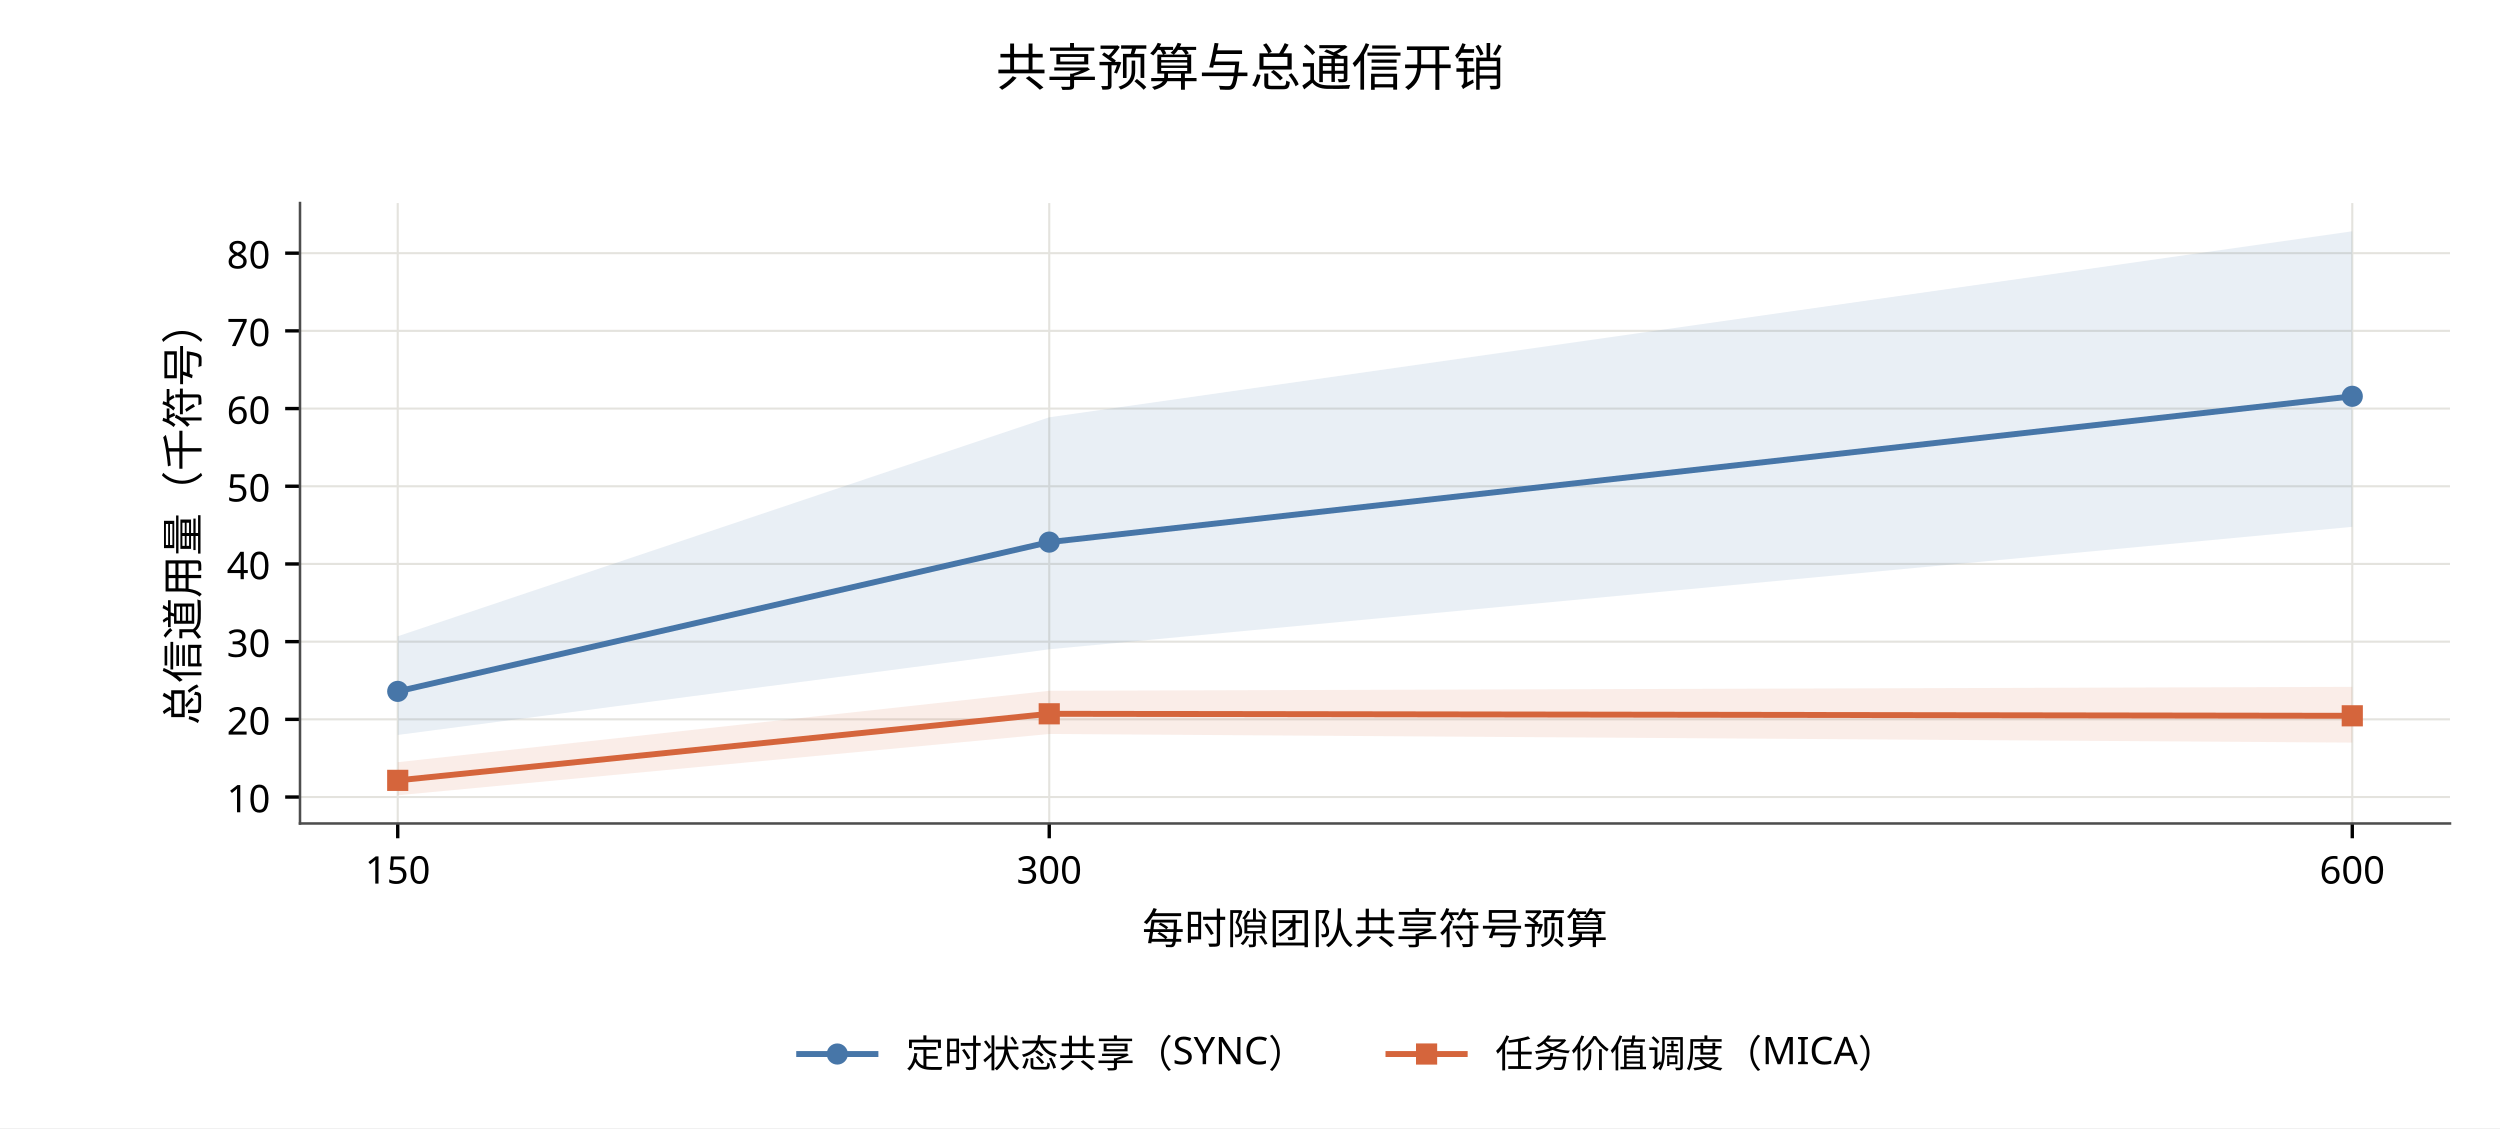
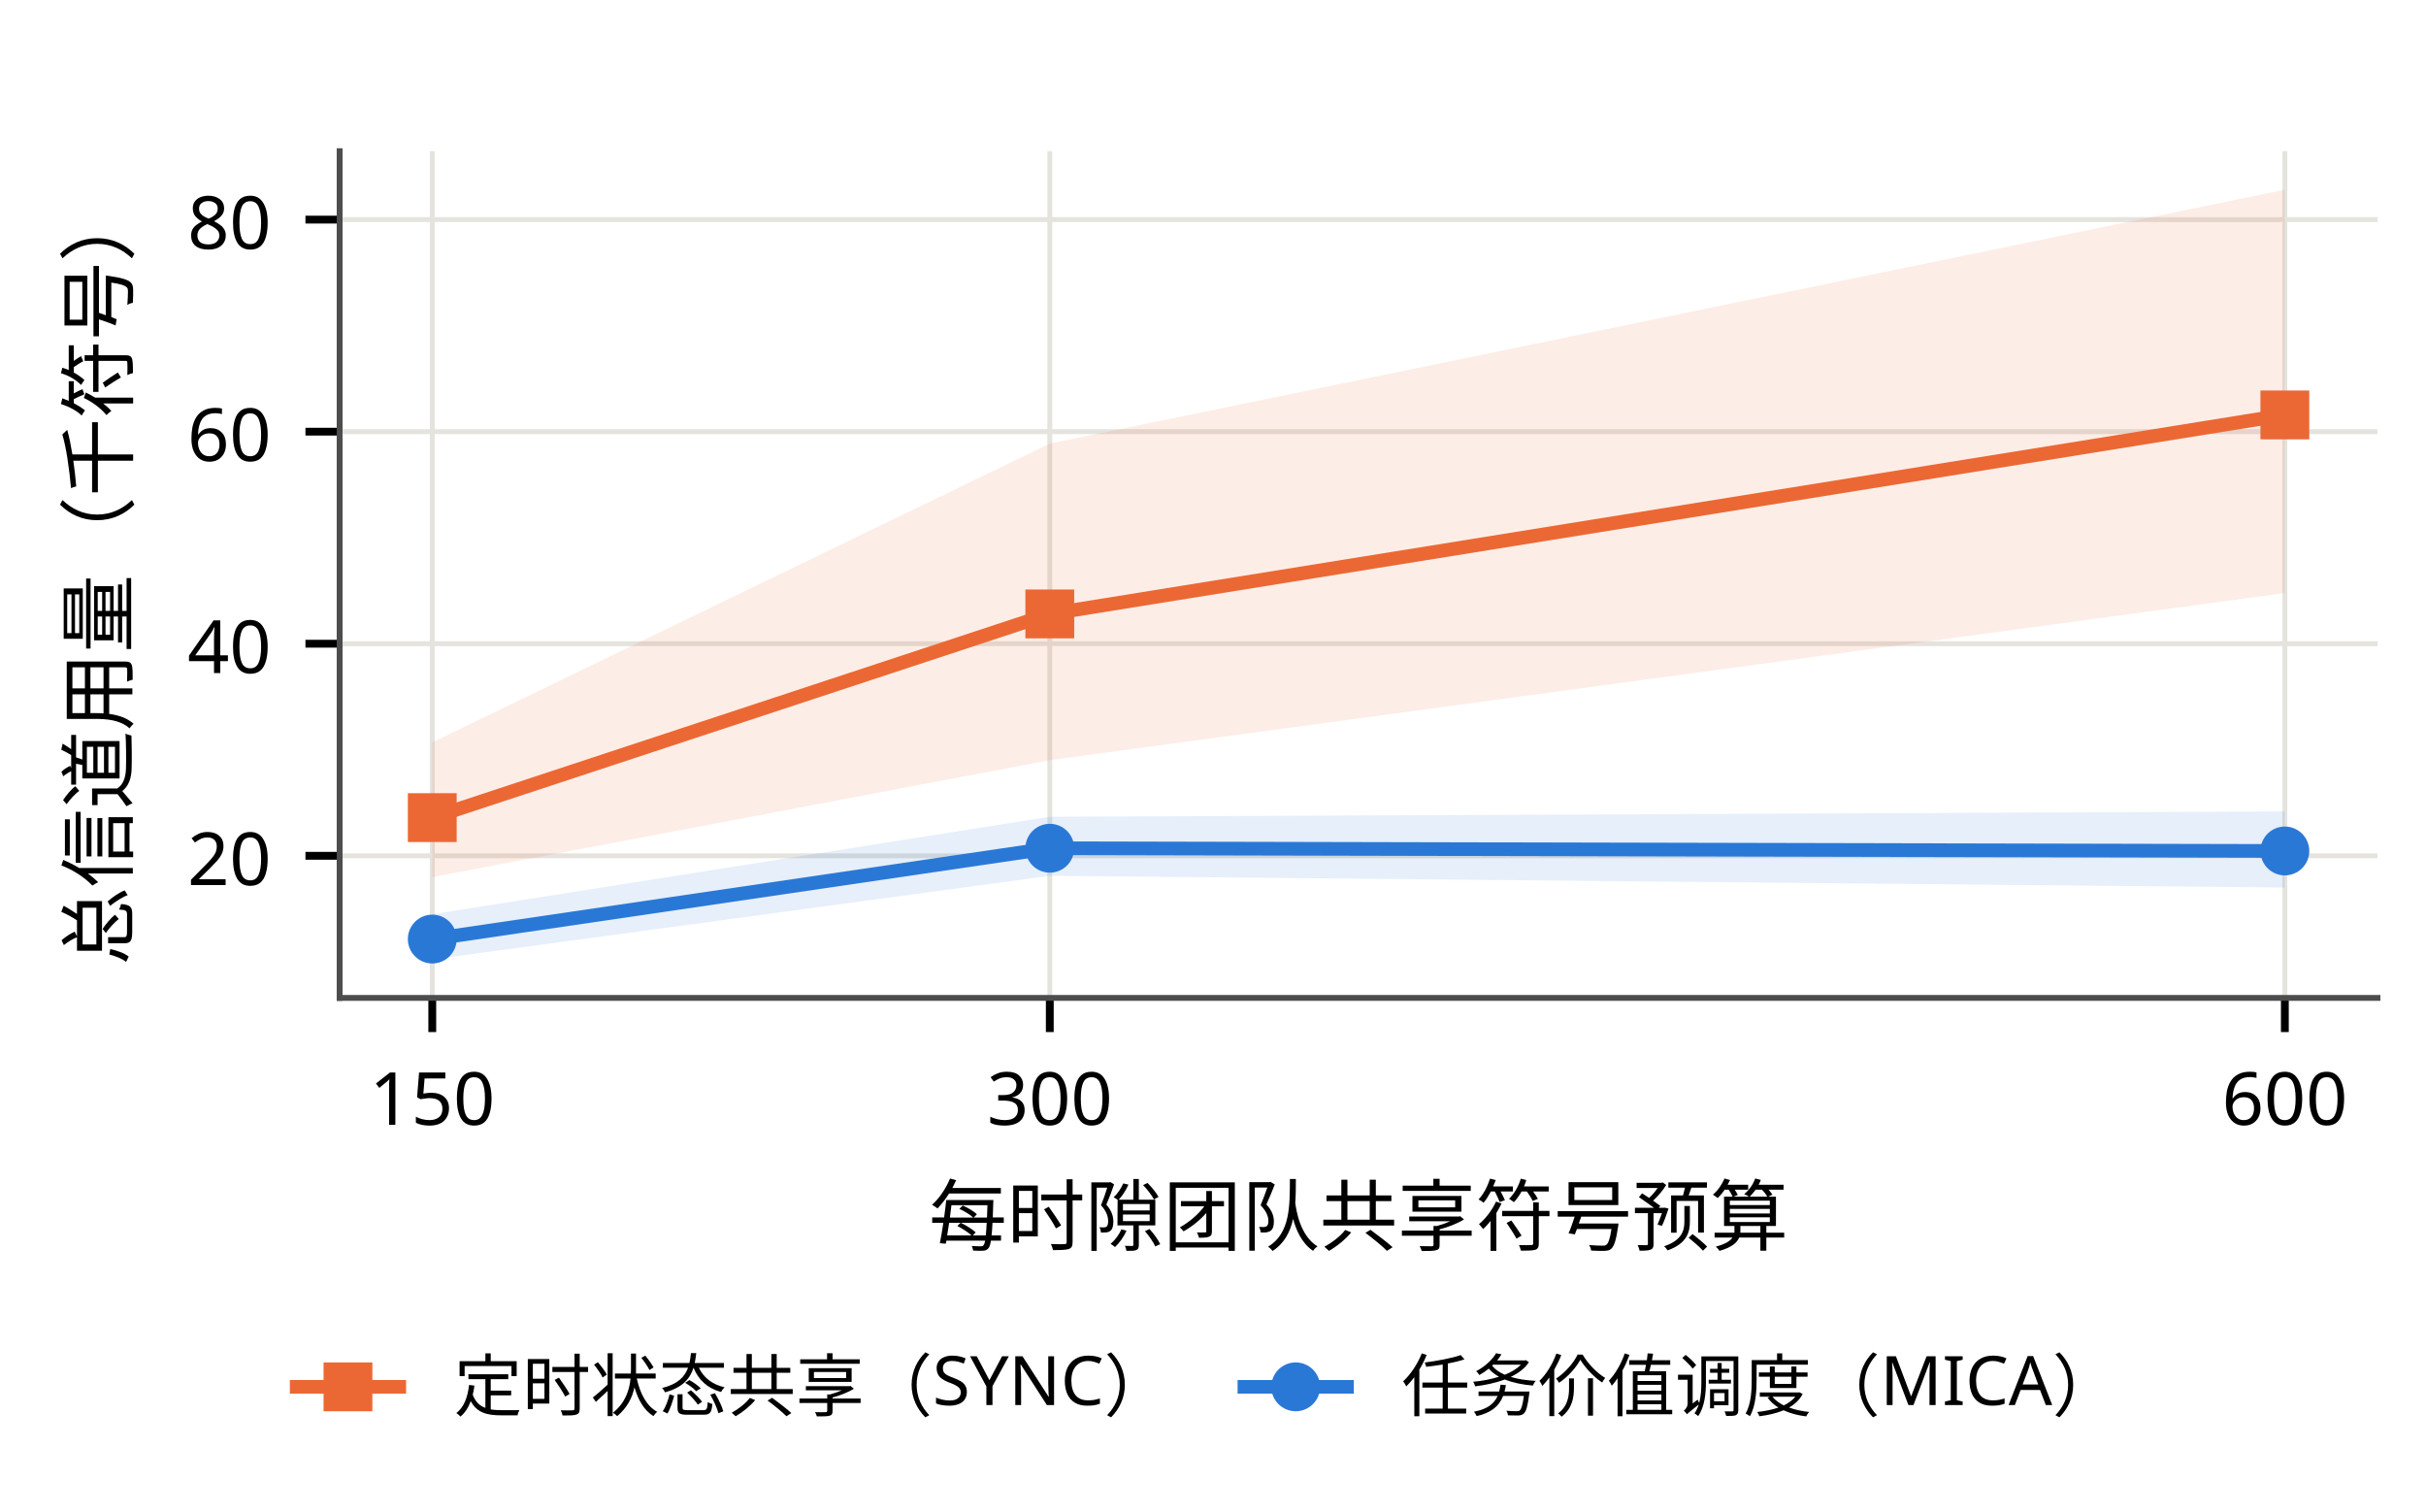
- <svg xmlns="http://www.w3.org/2000/svg" xmlns:xlink="http://www.w3.org/1999/xlink" width="590.4pt" height="266.4pt" viewBox="0 0 590.4 266.4" version="1.1">
+ <svg xmlns="http://www.w3.org/2000/svg" xmlns:xlink="http://www.w3.org/1999/xlink" width="248.4pt" height="154.8pt" viewBox="0 0 248.4 154.8" version="1.1">
  <defs>
    <style type="text/css">*{stroke-linejoin: round; stroke-linecap: butt}</style>
  </defs>
  <g id="figure_1">
    <g id="patch_1">
-       <path d="M 0 266.4  L 590.4 266.4  L 590.4 0  L 0 0  z " style="fill: #ffffff" />
+       <path d="M 0 154.8  L 248.4 154.8  L 248.4 0  L 0 0  z " style="fill: #ffffff" />
    </g>
    <g id="axes_1">
      <g id="patch_2">
-         <path d="M 70.848 194.472  L 578.592 194.472  L 578.592 47.952  L 70.848 47.952  z " style="fill: #ffffff" />
+         <path d="M 34.776 102.168  L 243.432 102.168  L 243.432 15.48  L 34.776 15.48  z " style="fill: #ffffff" />
      </g>
      <g id="matplotlib.axis_1">
        <g id="xtick_1">
          <g id="line2d_1">
-             <path d="M 93.927 194.472  L 93.927 47.952  " clip-path="url(#p3d65cb9936)" style="fill: none; stroke: #e4e3de; stroke-width: 0.5; stroke-linecap: square" />
+             <path d="M 44.26 102.168  L 44.26 15.48  " clip-path="url(#p0b3425b269)" style="fill: none; stroke: #e4e3de; stroke-width: 0.5; stroke-linecap: square" />
          </g>
          <g id="line2d_2">
            <defs>
-               <path id="m01e5ae033c" d="M 0 0  L 0 3.5  " style="stroke: #000000; stroke-width: 0.8" />
+               <path id="mddc1b8ac89" d="M 0 0  L 0 3.5  " style="stroke: #000000; stroke-width: 0.8" />
            </defs>
            <g>
-               <use xlink:href="#m01e5ae033c" x="93.927" y="194.472" style="stroke: #000000; stroke-width: 0.8" />
+               <use xlink:href="#mddc1b8ac89" x="44.26" y="102.168" style="stroke: #000000; stroke-width: 0.8" />
            </g>
          </g>
          <g id="text_1">
-             <text style="font-size: 9px; font-family: 'Microsoft YaHei', sans-serif; text-anchor: middle" x="93.927" y="208.666" transform="rotate(-0 93.92727 208.6664)">150</text>
+             <text style="font-size: 7.5px; font-family: 'Microsoft YaHei', sans-serif; text-anchor: middle" x="44.26" y="115.163" transform="rotate(-0 44.26036 115.1633)">150</text>
          </g>
        </g>
        <g id="xtick_2">
          <g id="line2d_3">
-             <path d="M 247.789 194.472  L 247.789 47.952  " clip-path="url(#p3d65cb9936)" style="fill: none; stroke: #e4e3de; stroke-width: 0.5; stroke-linecap: square" />
+             <path d="M 107.489 102.168  L 107.489 15.48  " clip-path="url(#p0b3425b269)" style="fill: none; stroke: #e4e3de; stroke-width: 0.5; stroke-linecap: square" />
          </g>
          <g id="line2d_4">
            <g>
-               <use xlink:href="#m01e5ae033c" x="247.789" y="194.472" style="stroke: #000000; stroke-width: 0.8" />
+               <use xlink:href="#mddc1b8ac89" x="107.489" y="102.168" style="stroke: #000000; stroke-width: 0.8" />
            </g>
          </g>
          <g id="text_2">
-             <text style="font-size: 9px; font-family: 'Microsoft YaHei', sans-serif; text-anchor: middle" x="247.789" y="208.666" transform="rotate(-0 247.7891 208.6664)">300</text>
+             <text style="font-size: 7.5px; font-family: 'Microsoft YaHei', sans-serif; text-anchor: middle" x="107.489" y="115.163" transform="rotate(-0 107.4895 115.1633)">300</text>
          </g>
        </g>
        <g id="xtick_3">
          <g id="line2d_5">
-             <path d="M 555.513 194.472  L 555.513 47.952  " clip-path="url(#p3d65cb9936)" style="fill: none; stroke: #e4e3de; stroke-width: 0.5; stroke-linecap: square" />
+             <path d="M 233.948 102.168  L 233.948 15.48  " clip-path="url(#p0b3425b269)" style="fill: none; stroke: #e4e3de; stroke-width: 0.5; stroke-linecap: square" />
          </g>
          <g id="line2d_6">
            <g>
-               <use xlink:href="#m01e5ae033c" x="555.513" y="194.472" style="stroke: #000000; stroke-width: 0.8" />
+               <use xlink:href="#mddc1b8ac89" x="233.948" y="102.168" style="stroke: #000000; stroke-width: 0.8" />
            </g>
          </g>
          <g id="text_3">
-             <text style="font-size: 9px; font-family: 'Microsoft YaHei', sans-serif; text-anchor: middle" x="555.513" y="208.666" transform="rotate(-0 555.5127 208.6664)">600</text>
+             <text style="font-size: 7.5px; font-family: 'Microsoft YaHei', sans-serif; text-anchor: middle" x="233.948" y="115.163" transform="rotate(-0 233.9476 115.1633)">600</text>
          </g>
        </g>
        <g id="text_4">
-           <text style="font-size: 10px; font-family: 'Microsoft YaHei', sans-serif; text-anchor: middle" x="324.72" y="222.897" transform="rotate(-0 324.72 222.8975)">每时隙团队共享符号预算</text>
+           <text style="font-size: 8px; font-family: 'Microsoft YaHei', sans-serif; text-anchor: middle" x="139.104" y="127.423" transform="rotate(-0 139.104 127.4228)">每时隙团队共享符号预算</text>
        </g>
      </g>
      <g id="matplotlib.axis_2">
        <g id="ytick_1">
          <g id="line2d_7">
-             <path d="M 70.848 188.229  L 578.592 188.229  " clip-path="url(#p3d65cb9936)" style="fill: none; stroke: #e4e3de; stroke-width: 0.5; stroke-linecap: square" />
+             <path d="M 34.776 87.618  L 243.432 87.618  " clip-path="url(#p0b3425b269)" style="fill: none; stroke: #e4e3de; stroke-width: 0.5; stroke-linecap: square" />
          </g>
          <g id="line2d_8">
            <defs>
-               <path id="m7f97e02904" d="M 0 0  L -3.5 0  " style="stroke: #000000; stroke-width: 0.8" />
+               <path id="m3b27e0af7d" d="M 0 0  L -3.5 0  " style="stroke: #000000; stroke-width: 0.8" />
            </defs>
            <g>
-               <use xlink:href="#m7f97e02904" x="70.848" y="188.229" style="stroke: #000000; stroke-width: 0.8" />
+               <use xlink:href="#m3b27e0af7d" x="34.776" y="87.618" style="stroke: #000000; stroke-width: 0.8" />
            </g>
          </g>
          <g id="text_5">
-             <text style="font-size: 9px; font-family: 'Microsoft YaHei', sans-serif; text-anchor: end" x="63.848" y="191.826" transform="rotate(-0 63.848 191.826)">10</text>
+             <text style="font-size: 7.5px; font-family: 'Microsoft YaHei', sans-serif; text-anchor: end" x="27.776" y="90.616" transform="rotate(-0 27.776 90.61594)">20</text>
          </g>
        </g>
        <g id="ytick_2">
          <g id="line2d_9">
-             <path d="M 70.848 169.88  L 578.592 169.88  " clip-path="url(#p3d65cb9936)" style="fill: none; stroke: #e4e3de; stroke-width: 0.5; stroke-linecap: square" />
+             <path d="M 34.776 65.906  L 243.432 65.906  " clip-path="url(#p0b3425b269)" style="fill: none; stroke: #e4e3de; stroke-width: 0.5; stroke-linecap: square" />
          </g>
          <g id="line2d_10">
            <g>
-               <use xlink:href="#m7f97e02904" x="70.848" y="169.88" style="stroke: #000000; stroke-width: 0.8" />
+               <use xlink:href="#m3b27e0af7d" x="34.776" y="65.906" style="stroke: #000000; stroke-width: 0.8" />
            </g>
          </g>
          <g id="text_6">
-             <text style="font-size: 9px; font-family: 'Microsoft YaHei', sans-serif; text-anchor: end" x="63.848" y="173.477" transform="rotate(-0 63.848 173.4773)">20</text>
+             <text style="font-size: 7.5px; font-family: 'Microsoft YaHei', sans-serif; text-anchor: end" x="27.776" y="68.904" transform="rotate(-0 27.776 68.90405)">40</text>
          </g>
        </g>
        <g id="ytick_3">
          <g id="line2d_11">
-             <path d="M 70.848 151.531  L 578.592 151.531  " clip-path="url(#p3d65cb9936)" style="fill: none; stroke: #e4e3de; stroke-width: 0.5; stroke-linecap: square" />
+             <path d="M 34.776 44.195  L 243.432 44.195  " clip-path="url(#p0b3425b269)" style="fill: none; stroke: #e4e3de; stroke-width: 0.5; stroke-linecap: square" />
          </g>
          <g id="line2d_12">
            <g>
-               <use xlink:href="#m7f97e02904" x="70.848" y="151.531" style="stroke: #000000; stroke-width: 0.8" />
+               <use xlink:href="#m3b27e0af7d" x="34.776" y="44.195" style="stroke: #000000; stroke-width: 0.8" />
            </g>
          </g>
          <g id="text_7">
-             <text style="font-size: 9px; font-family: 'Microsoft YaHei', sans-serif; text-anchor: end" x="63.848" y="155.129" transform="rotate(-0 63.848 155.1286)">30</text>
+             <text style="font-size: 7.5px; font-family: 'Microsoft YaHei', sans-serif; text-anchor: end" x="27.776" y="47.192" transform="rotate(-0 27.776 47.19216)">60</text>
          </g>
        </g>
        <g id="ytick_4">
          <g id="line2d_13">
-             <path d="M 70.848 133.183  L 578.592 133.183  " clip-path="url(#p3d65cb9936)" style="fill: none; stroke: #e4e3de; stroke-width: 0.5; stroke-linecap: square" />
+             <path d="M 34.776 22.483  L 243.432 22.483  " clip-path="url(#p0b3425b269)" style="fill: none; stroke: #e4e3de; stroke-width: 0.5; stroke-linecap: square" />
          </g>
          <g id="line2d_14">
            <g>
-               <use xlink:href="#m7f97e02904" x="70.848" y="133.183" style="stroke: #000000; stroke-width: 0.8" />
+               <use xlink:href="#m3b27e0af7d" x="34.776" y="22.483" style="stroke: #000000; stroke-width: 0.8" />
            </g>
          </g>
          <g id="text_8">
-             <text style="font-size: 9px; font-family: 'Microsoft YaHei', sans-serif; text-anchor: end" x="63.848" y="136.78" transform="rotate(-0 63.848 136.7798)">40</text>
+             <text style="font-size: 7.5px; font-family: 'Microsoft YaHei', sans-serif; text-anchor: end" x="27.776" y="25.48" transform="rotate(-0 27.776 25.48028)">80</text>
          </g>
        </g>
-         <g id="ytick_5">
-           <g id="line2d_15">
-             <path d="M 70.848 114.834  L 578.592 114.834  " clip-path="url(#p3d65cb9936)" style="fill: none; stroke: #e4e3de; stroke-width: 0.5; stroke-linecap: square" />
-           </g>
-           <g id="line2d_16">
-             <g>
-               <use xlink:href="#m7f97e02904" x="70.848" y="114.834" style="stroke: #000000; stroke-width: 0.8" />
-             </g>
-           </g>
-           <g id="text_9">
-             <text style="font-size: 9px; font-family: 'Microsoft YaHei', sans-serif; text-anchor: end" x="63.848" y="118.431" transform="rotate(-0 63.848 118.4311)">50</text>
-           </g>
-         </g>
-         <g id="ytick_6">
-           <g id="line2d_17">
-             <path d="M 70.848 96.485  L 578.592 96.485  " clip-path="url(#p3d65cb9936)" style="fill: none; stroke: #e4e3de; stroke-width: 0.5; stroke-linecap: square" />
-           </g>
-           <g id="line2d_18">
-             <g>
-               <use xlink:href="#m7f97e02904" x="70.848" y="96.485" style="stroke: #000000; stroke-width: 0.8" />
-             </g>
-           </g>
-           <g id="text_10">
-             <text style="font-size: 9px; font-family: 'Microsoft YaHei', sans-serif; text-anchor: end" x="63.848" y="100.082" transform="rotate(-0 63.848 100.0824)">60</text>
-           </g>
-         </g>
-         <g id="ytick_7">
-           <g id="line2d_19">
-             <path d="M 70.848 78.137  L 578.592 78.137  " clip-path="url(#p3d65cb9936)" style="fill: none; stroke: #e4e3de; stroke-width: 0.5; stroke-linecap: square" />
-           </g>
-           <g id="line2d_20">
-             <g>
-               <use xlink:href="#m7f97e02904" x="70.848" y="78.137" style="stroke: #000000; stroke-width: 0.8" />
-             </g>
-           </g>
-           <g id="text_11">
-             <text style="font-size: 9px; font-family: 'Microsoft YaHei', sans-serif; text-anchor: end" x="63.848" y="81.734" transform="rotate(-0 63.848 81.73372)">70</text>
-           </g>
-         </g>
-         <g id="ytick_8">
-           <g id="line2d_21">
-             <path d="M 70.848 59.788  L 578.592 59.788  " clip-path="url(#p3d65cb9936)" style="fill: none; stroke: #e4e3de; stroke-width: 0.5; stroke-linecap: square" />
-           </g>
-           <g id="line2d_22">
-             <g>
-               <use xlink:href="#m7f97e02904" x="70.848" y="59.788" style="stroke: #000000; stroke-width: 0.8" />
-             </g>
-           </g>
-           <g id="text_12">
-             <text style="font-size: 9px; font-family: 'Microsoft YaHei', sans-serif; text-anchor: end" x="63.848" y="63.385" transform="rotate(-0 63.848 63.38501)">80</text>
-           </g>
-         </g>
-         <g id="text_13">
-           <text style="font-size: 10px; font-family: 'Microsoft YaHei', sans-serif; text-anchor: middle" x="46.807" y="121.212" transform="rotate(-90 46.80675 121.212)">总信道用量（千符号）</text>
+         <g id="text_9">
+           <text style="font-size: 8px; font-family: 'Microsoft YaHei', sans-serif; text-anchor: middle" x="12.991" y="58.824" transform="rotate(-90 12.99116 58.824)">总信道用量（千符号）</text>
        </g>
      </g>
      <g id="FillBetweenPolyCollection_1">
        <defs>
-           <path id="mfad8674aac" d="M 93.927 -116.144  L 93.927 -92.832  L 247.789 -113.067  L 555.513 -141.985  L 555.513 -211.788  L 555.513 -211.788  L 247.789 -167.856  L 93.927 -116.144  z " />
+           <path id="m445299ac77" d="M 44.26 -78.792  L 44.26 -65  L 107.489 -76.972  L 233.948 -94.081  L 233.948 -135.38  L 233.948 -135.38  L 107.489 -109.387  L 44.26 -78.792  z " />
        </defs>
-         <g clip-path="url(#p3d65cb9936)">
-           <use xlink:href="#mfad8674aac" x="0" y="266.4" style="fill: #4776a8; fill-opacity: 0.12" />
+         <g clip-path="url(#p0b3425b269)">
+           <use xlink:href="#m445299ac77" x="0" y="154.8" style="fill: #eb6834; fill-opacity: 0.12" />
        </g>
      </g>
      <g id="FillBetweenPolyCollection_2">
        <defs>
-           <path id="m9c0d734ac5" d="M 93.927 -86.402  L 93.927 -78.588  L 247.789 -93.061  L 555.513 -91.026  L 555.513 -104.195  L 555.513 -104.195  L 247.789 -103.269  L 93.927 -86.402  z " />
+           <path id="m6af27c62c1" d="M 44.26 -61.195  L 44.26 -56.572  L 107.489 -65.135  L 233.948 -63.931  L 233.948 -71.723  L 233.948 -71.723  L 107.489 -71.175  L 44.26 -61.195  z " />
        </defs>
-         <g clip-path="url(#p3d65cb9936)">
-           <use xlink:href="#m9c0d734ac5" x="0" y="266.4" style="fill: #d5653c; fill-opacity: 0.12" />
+         <g clip-path="url(#p0b3425b269)">
+           <use xlink:href="#m6af27c62c1" x="0" y="154.8" style="fill: #2a78d6; fill-opacity: 0.12" />
        </g>
      </g>
-       <g id="line2d_23">
-         <path d="M 93.927 163.274  L 247.789 128.026  L 555.513 93.59  " clip-path="url(#p3d65cb9936)" style="fill: none; stroke: #4776a8; stroke-width: 1.4; stroke-linecap: square" />
+       <g id="line2d_15">
+         <path d="M 44.26 83.71  L 107.489 62.855  L 233.948 42.481  " clip-path="url(#p0b3425b269)" style="fill: none; stroke: #eb6834; stroke-width: 1.4; stroke-linecap: square" />
        <defs>
-           <path id="mbe000abd5f" d="M 0 2  C 0.53 2 1.039 1.789 1.414 1.414  C 1.789 1.039 2 0.53 2 0  C 2 -0.53 1.789 -1.039 1.414 -1.414  C 1.039 -1.789 0.53 -2 0 -2  C -0.53 -2 -1.039 -1.789 -1.414 -1.414  C -1.789 -1.039 -2 -0.53 -2 0  C -2 0.53 -1.789 1.039 -1.414 1.414  C -1.039 1.789 -0.53 2 0 2  z " style="stroke: #4776a8" />
+           <path id="m508b8fee44" d="M -2 2  L 2 2  L 2 -2  L -2 -2  z " style="stroke: #eb6834; stroke-linejoin: miter" />
        </defs>
-         <g clip-path="url(#p3d65cb9936)">
-           <use xlink:href="#mbe000abd5f" x="93.927" y="163.274" style="fill: #4776a8; stroke: #4776a8" />
-           <use xlink:href="#mbe000abd5f" x="247.789" y="128.026" style="fill: #4776a8; stroke: #4776a8" />
-           <use xlink:href="#mbe000abd5f" x="555.513" y="93.59" style="fill: #4776a8; stroke: #4776a8" />
+         <g clip-path="url(#p0b3425b269)">
+           <use xlink:href="#m508b8fee44" x="44.26" y="83.71" style="fill: #eb6834; stroke: #eb6834; stroke-linejoin: miter" />
+           <use xlink:href="#m508b8fee44" x="107.489" y="62.855" style="fill: #eb6834; stroke: #eb6834; stroke-linejoin: miter" />
+           <use xlink:href="#m508b8fee44" x="233.948" y="42.481" style="fill: #eb6834; stroke: #eb6834; stroke-linejoin: miter" />
        </g>
      </g>
-       <g id="line2d_24">
-         <path d="M 93.927 184.291  L 247.789 168.571  L 555.513 169.045  " clip-path="url(#p3d65cb9936)" style="fill: none; stroke: #d5653c; stroke-width: 1.4; stroke-linecap: square" />
+       <g id="line2d_16">
+         <path d="M 44.26 96.144  L 107.489 86.844  L 233.948 87.124  " clip-path="url(#p0b3425b269)" style="fill: none; stroke: #2a78d6; stroke-width: 1.4; stroke-linecap: square" />
        <defs>
-           <path id="mf7300817af" d="M -2 2  L 2 2  L 2 -2  L -2 -2  z " style="stroke: #d5653c; stroke-linejoin: miter" />
+           <path id="m1bed0316a9" d="M 0 2  C 0.53 2 1.039 1.789 1.414 1.414  C 1.789 1.039 2 0.53 2 0  C 2 -0.53 1.789 -1.039 1.414 -1.414  C 1.039 -1.789 0.53 -2 0 -2  C -0.53 -2 -1.039 -1.789 -1.414 -1.414  C -1.789 -1.039 -2 -0.53 -2 0  C -2 0.53 -1.789 1.039 -1.414 1.414  C -1.039 1.789 -0.53 2 0 2  z " style="stroke: #2a78d6" />
        </defs>
-         <g clip-path="url(#p3d65cb9936)">
-           <use xlink:href="#mf7300817af" x="93.927" y="184.291" style="fill: #d5653c; stroke: #d5653c; stroke-linejoin: miter" />
-           <use xlink:href="#mf7300817af" x="247.789" y="168.571" style="fill: #d5653c; stroke: #d5653c; stroke-linejoin: miter" />
-           <use xlink:href="#mf7300817af" x="555.513" y="169.045" style="fill: #d5653c; stroke: #d5653c; stroke-linejoin: miter" />
+         <g clip-path="url(#p0b3425b269)">
+           <use xlink:href="#m1bed0316a9" x="44.26" y="96.144" style="fill: #2a78d6; stroke: #2a78d6" />
+           <use xlink:href="#m1bed0316a9" x="107.489" y="86.844" style="fill: #2a78d6; stroke: #2a78d6" />
+           <use xlink:href="#m1bed0316a9" x="233.948" y="87.124" style="fill: #2a78d6; stroke: #2a78d6" />
        </g>
      </g>
      <g id="patch_3">
-         <path d="M 70.848 194.472  L 70.848 47.952  " style="fill: none; stroke: #4d4d4d; stroke-width: 0.6; stroke-linejoin: miter; stroke-linecap: square" />
+         <path d="M 34.776 102.168  L 34.776 15.48  " style="fill: none; stroke: #4d4d4d; stroke-width: 0.6; stroke-linejoin: miter; stroke-linecap: square" />
      </g>
      <g id="patch_4">
-         <path d="M 70.848 194.472  L 578.592 194.472  " style="fill: none; stroke: #4d4d4d; stroke-width: 0.6; stroke-linejoin: miter; stroke-linecap: square" />
+         <path d="M 34.776 102.168  L 243.432 102.168  " style="fill: none; stroke: #4d4d4d; stroke-width: 0.6; stroke-linejoin: miter; stroke-linecap: square" />
      </g>
    </g>
-     <g id="text_14">
-       <text style="font-size: 12px; font-family: 'Microsoft YaHei', sans-serif; text-anchor: middle" x="295.2" y="20.248" transform="rotate(-0 295.2 20.2485)">共享预算与总通信开销</text>
-     </g>
    <g id="legend_1">
-       <g id="line2d_25">
-         <path d="M 188.739 248.917  L 197.739 248.917  L 206.739 248.917  " style="fill: none; stroke: #4776a8; stroke-width: 1.4; stroke-linecap: square" />
+       <g id="line2d_17">
+         <path d="M 30.379 141.988  L 35.629 141.988  L 40.879 141.988  " style="fill: none; stroke: #eb6834; stroke-width: 1.4; stroke-linecap: square" />
        <g>
-           <use xlink:href="#mbe000abd5f" x="197.739" y="248.917" style="fill: #4776a8; stroke: #4776a8" />
+           <use xlink:href="#m508b8fee44" x="35.629" y="141.988" style="fill: #eb6834; stroke: #eb6834; stroke-linejoin: miter" />
        </g>
      </g>
-       <g id="text_15">
-         <text style="font-size: 9px; font-family: 'Microsoft YaHei', sans-serif; text-anchor: start" x="213.939" y="252.067" transform="rotate(-0 213.9386 252.0667)">定时状态共享（SYNC）</text>
+       <g id="text_10">
+         <text style="font-size: 7px; font-family: 'Microsoft YaHei', sans-serif; text-anchor: start" x="46.479" y="144.438" transform="rotate(-0 46.47867 144.4378)">定时状态共享（SYNC）</text>
      </g>
-       <g id="line2d_26">
-         <path d="M 327.902 248.917  L 336.902 248.917  L 345.902 248.917  " style="fill: none; stroke: #d5653c; stroke-width: 1.4; stroke-linecap: square" />
+       <g id="line2d_18">
+         <path d="M 127.417 141.988  L 132.667 141.988  L 137.917 141.988  " style="fill: none; stroke: #2a78d6; stroke-width: 1.4; stroke-linecap: square" />
        <g>
-           <use xlink:href="#mf7300817af" x="336.902" y="248.917" style="fill: #d5653c; stroke: #d5653c; stroke-linejoin: miter" />
+           <use xlink:href="#m1bed0316a9" x="132.667" y="141.988" style="fill: #2a78d6; stroke: #2a78d6" />
        </g>
      </g>
-       <g id="text_16">
-         <text style="font-size: 9px; font-family: 'Microsoft YaHei', sans-serif; text-anchor: start" x="353.102" y="252.067" transform="rotate(-0 353.1025 252.0667)">任务价值调度（MICA）</text>
+       <g id="text_11">
+         <text style="font-size: 7px; font-family: 'Microsoft YaHei', sans-serif; text-anchor: start" x="143.517" y="144.438" transform="rotate(-0 143.5173 144.4378)">任务价值调度（MICA）</text>
      </g>
    </g>
  </g>
  <defs>
-     <clipPath id="p3d65cb9936">
-       <rect x="70.848" y="47.952" width="507.744" height="146.52" />
+     <clipPath id="p0b3425b269">
+       <rect x="34.776" y="15.48" width="208.656" height="86.688" />
    </clipPath>
  </defs>
</svg>
